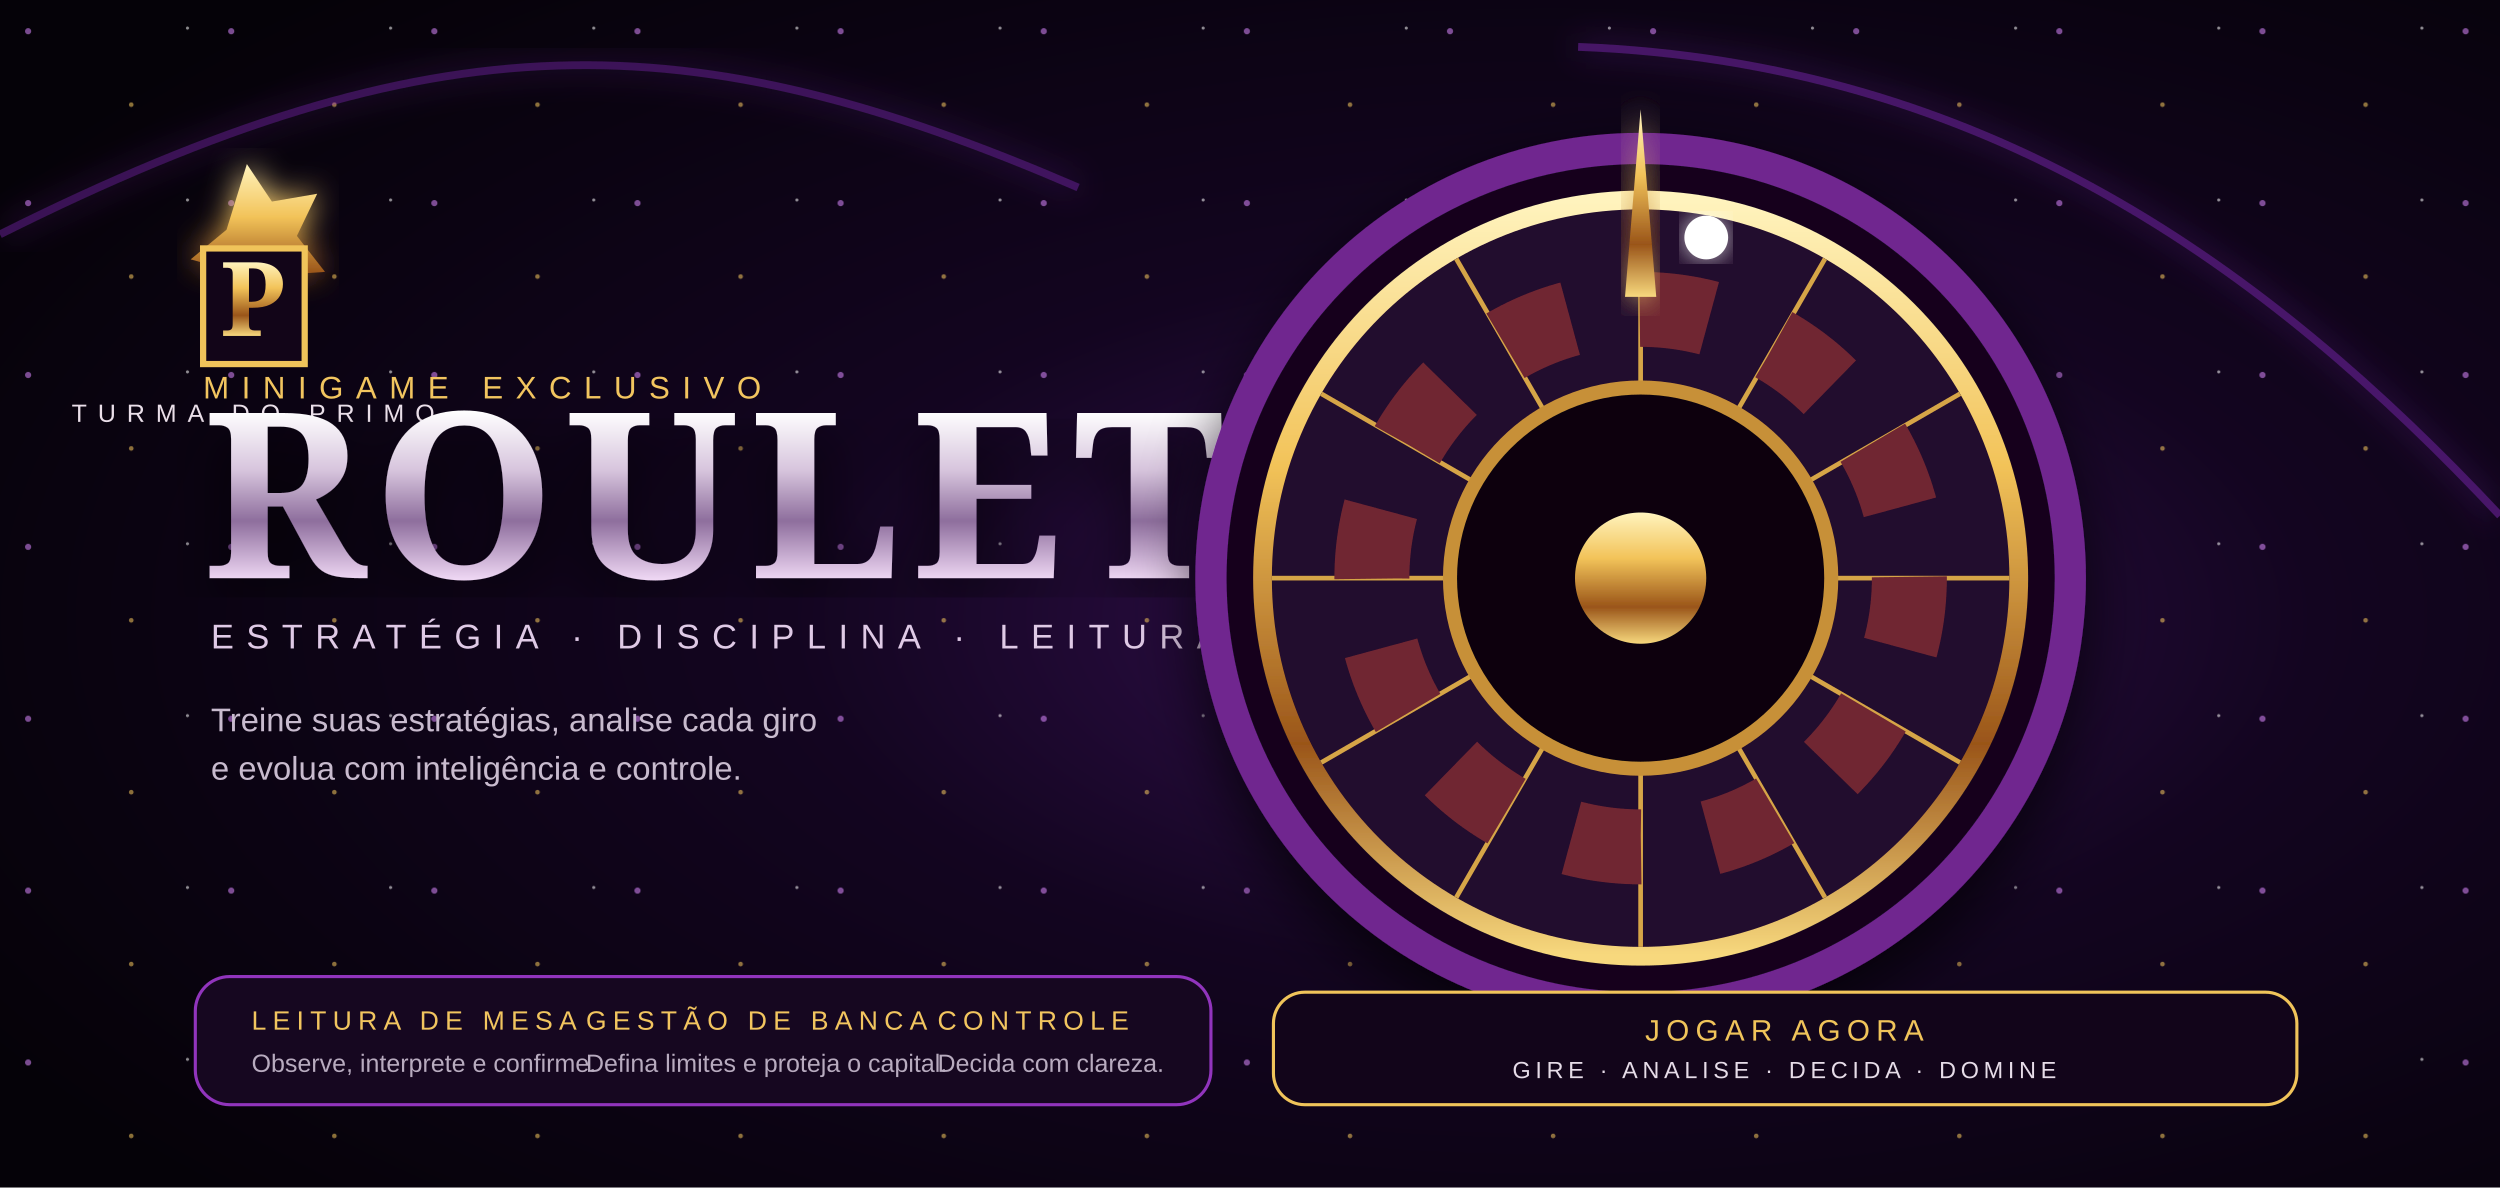
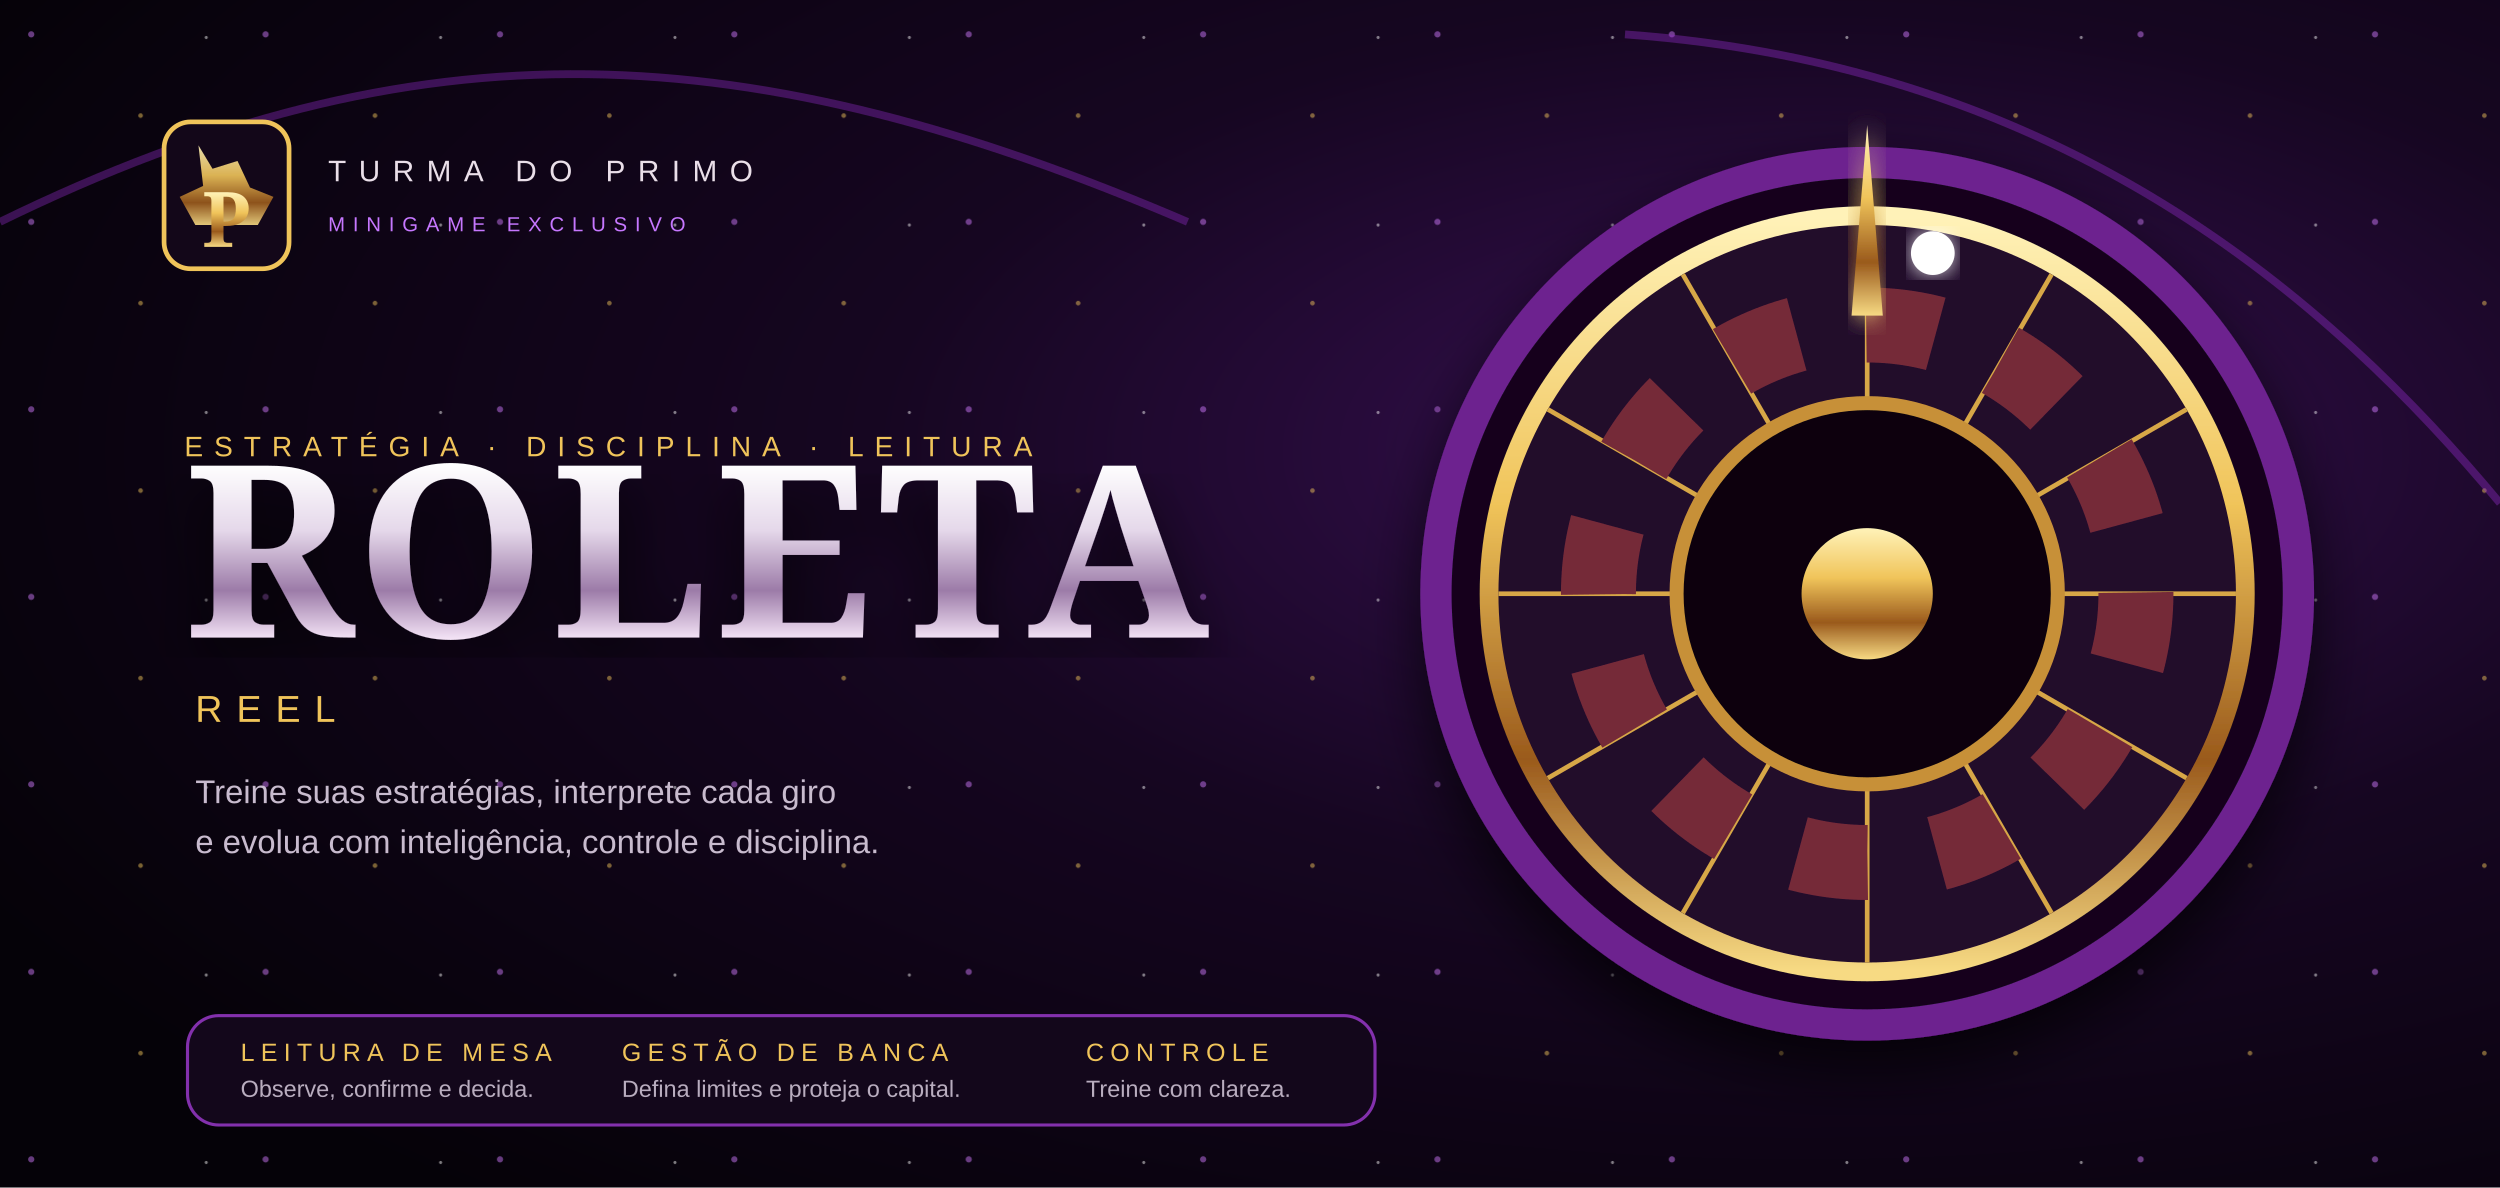
- <svg xmlns="http://www.w3.org/2000/svg" viewBox="0 0 1600 760" role="img" aria-labelledby="t d">
+ <svg xmlns="http://www.w3.org/2000/svg" viewBox="0 0 1600 760" role="img" aria-labelledby="title desc">
  <defs>
-     <radialGradient id="bg" cx="62%" cy="52%" r="72%">
-       <stop stop-color="#351052" />
-       <stop offset=".42" stop-color="#130520" />
+     <radialGradient id="bg" cx="72%" cy="38%" r="82%">
+       <stop stop-color="#371052" />
+       <stop offset=".45" stop-color="#160621" />
      <stop offset="1" stop-color="#050208" />
    </radialGradient>
    <linearGradient id="gold" x1="0" y1="0" x2="0" y2="1">
-       <stop stop-color="#fff3bd" />
-       <stop offset=".35" stop-color="#f2c359" />
-       <stop offset=".72" stop-color="#9a5519" />
-       <stop offset="1" stop-color="#f7d87d" />
+       <stop stop-color="#fff2b8" />
+       <stop offset=".38" stop-color="#f0c45a" />
+       <stop offset=".72" stop-color="#9a5a1c" />
+       <stop offset="1" stop-color="#f7da83" />
    </linearGradient>
    <linearGradient id="silver" x1="0" y1="0" x2="0" y2="1">
      <stop stop-color="#fff" />
-       <stop offset=".35" stop-color="#d7c5dd" />
-       <stop offset=".65" stop-color="#8e6e9d" />
-       <stop offset="1" stop-color="#f0d9f5" />
+       <stop offset=".38" stop-color="#e5d8ea" />
+       <stop offset=".72" stop-color="#9c7ba8" />
+       <stop offset="1" stop-color="#f5e5f7" />
    </linearGradient>
    <filter id="glow">
-       <feGaussianBlur stdDeviation="10" result="b" />
+       <feGaussianBlur stdDeviation="8" result="b" />
      <feMerge>
        <feMergeNode in="b" />
        <feMergeNode in="SourceGraphic" />
      </feMerge>
    </filter>
    <filter id="shadow">
-       <feDropShadow dx="0" dy="16" stdDeviation="20" flood-color="#000" flood-opacity=".72" />
+       <feDropShadow dx="0" dy="18" stdDeviation="20" flood-color="#000" flood-opacity=".72" />
    </filter>
-     <pattern id="stars" width="130" height="110" patternUnits="userSpaceOnUse">
-       <circle cx="18" cy="20" r="2" fill="#d887ff" />
-       <circle cx="84" cy="67" r="1.5" fill="#f4c65c" />
-       <circle cx="120" cy="18" r="1" fill="#fff" />
+     <pattern id="stars" width="150" height="120" patternUnits="userSpaceOnUse">
+       <circle cx="20" cy="22" r="2" fill="#cf79ff" />
+       <circle cx="90" cy="74" r="1.5" fill="#f0c45a" />
+       <circle cx="132" cy="24" r="1" fill="#fff" />
    </pattern>
  </defs>
  <rect width="1600" height="760" fill="url(#bg)" />
-   <rect width="1600" height="760" fill="url(#stars)" opacity=".55" />
-   <path d="M0 150C280 10 440 12 690 120" fill="none" stroke="#9b31df" stroke-width="5" opacity=".35" filter="url(#glow)" />
-   <path d="M1010 30C1270 40 1450 170 1600 330" fill="none" stroke="#9b31df" stroke-width="5" opacity=".4" filter="url(#glow)" />
-   <g transform="translate(90 70)">
-     <path d="M68 35l16 24 29-5-13 27 18 23-30 2-16 26-11-28-29-8 23-19z" fill="url(#gold)" filter="url(#glow)" />
-     <path d="M40 89h65v74H40z" rx="8" fill="#120518" stroke="#f0c45a" stroke-width="4" />
-     <text x="72" y="145" text-anchor="middle" font-family="Georgia" font-weight="700" font-size="66" fill="url(#gold)">P</text>
-     <text x="72" y="200" text-anchor="middle" font-family="Arial" font-size="16" letter-spacing="7" fill="#eadfe9">TURMA DO PRIMO</text>
+   <rect width="1600" height="760" fill="url(#stars)" opacity=".48" />
+   <path d="M0 142C270 10 480 22 760 142" fill="none" stroke="#8f2bc5" stroke-width="5" opacity=".38" />
+   <path d="M1040 22C1320 42 1490 190 1600 322" fill="none" stroke="#8f2bc5" stroke-width="5" opacity=".4" />
+   <g transform="translate(105 78)">
+     <rect width="80" height="94" rx="17" fill="#130719" stroke="#f0c45a" stroke-width="3" />
+     <path d="M22 15 31 30 47 25 55 42 70 48 60 66 20 66 10 48 25 41Z" fill="url(#gold)" opacity=".9" />
+     <text x="40" y="80" text-anchor="middle" font-family="Georgia" font-weight="700" font-size="49" fill="url(#gold)">P</text>
+     <text x="105" y="38" font-family="Arial" font-size="19" letter-spacing="8" fill="#eadfe9">TURMA DO PRIMO</text>
+     <text x="105" y="70" font-family="Arial" font-size="13" letter-spacing="5" fill="#c677ff">MINIGAME EXCLUSIVO</text>
  </g>
-   <g font-family="Arial" transform="translate(130 255)">
-     <text x="0" y="0" font-size="20" letter-spacing="8" fill="#f2c55f">MINIGAME EXCLUSIVO</text>
-     <text x="0" y="115" font-family="Georgia" font-weight="700" font-size="148" letter-spacing="7" fill="url(#silver)" filter="url(#shadow)">ROULETA</text>
-     <text x="5" y="160" font-size="22" letter-spacing="8" fill="#dfcae6">ESTRATÉGIA · DISCIPLINA · LEITURA</text>
-     <text x="5" y="213" font-size="21" fill="#c8bbce">Treine suas estratégias, analise cada giro</text>
-     <text x="5" y="244" font-size="21" fill="#c8bbce">e evolua com inteligência e controle.</text>
+   <g transform="translate(118 292)" font-family="Arial">
+     <text x="0" y="0" font-size="18" letter-spacing="7" fill="#f0c45a">ESTRATÉGIA · DISCIPLINA · LEITURA</text>
+     <text x="0" y="116" font-family="Georgia" font-weight="700" font-size="154" letter-spacing="4" fill="url(#silver)" filter="url(#shadow)">ROLETA</text>
+     <text x="7" y="170" font-size="24" letter-spacing="9" fill="#f0c45a">REEL</text>
+     <text x="7" y="222" font-size="21" fill="#c8bbce">Treine suas estratégias, interprete cada giro</text>
+     <text x="7" y="254" font-size="21" fill="#c8bbce">e evolua com inteligência, controle e disciplina.</text>
  </g>
-   <g transform="translate(1050 370)" filter="url(#shadow)">
-     <circle r="275" fill="#15061e" stroke="#6f258f" stroke-width="20" />
-     <circle r="242" fill="#220b2d" stroke="url(#gold)" stroke-width="12" />
-     <g stroke="#d6a547" stroke-width="3">
+   <g transform="translate(1195 380)" filter="url(#shadow)">
+     <circle r="276" fill="#14061d" stroke="#6d238f" stroke-width="20" />
+     <circle r="242" fill="#210b2c" stroke="url(#gold)" stroke-width="12" />
+     <g stroke="#d7a746" stroke-width="3">
      <path d="M0-236V-92" />
      <path transform="rotate(30)" d="M0-236V-92" />
      <path transform="rotate(60)" d="M0-236V-92" />
      <path transform="rotate(90)" d="M0-236V-92" />
      <path transform="rotate(120)" d="M0-236V-92" />
      <path transform="rotate(150)" d="M0-236V-92" />
      <path transform="rotate(180)" d="M0-236V-92" />
      <path transform="rotate(210)" d="M0-236V-92" />
      <path transform="rotate(240)" d="M0-236V-92" />
      <path transform="rotate(270)" d="M0-236V-92" />
      <path transform="rotate(300)" d="M0-236V-92" />
      <path transform="rotate(330)" d="M0-236V-92" />
    </g>
-     <circle r="172" fill="none" stroke="#6f2631" stroke-width="48" stroke-dasharray="45 45" />
-     <circle r="122" fill="#09030e" stroke="#c79038" stroke-width="9" />
+     <circle r="172" fill="none" stroke="#742a38" stroke-width="48" stroke-dasharray="45 45" />
+     <circle r="122" fill="#08030d" stroke="#c79038" stroke-width="9" />
    <circle r="42" fill="url(#gold)" />
-     <path d="M-10-180L0-300 10-180z" fill="url(#gold)" filter="url(#glow)" />
+     <path d="M-10-178 0-300 10-178Z" fill="url(#gold)" filter="url(#glow)" />
    <circle cx="42" cy="-218" r="14" fill="#fff" filter="url(#glow)" />
  </g>
-   <g transform="translate(125 625)" font-family="Arial">
-     <rect width="650" height="82" rx="22" fill="#160720" stroke="#9134bd" stroke-width="2" />
-     <text x="36" y="34" font-size="17" letter-spacing="4" fill="#f2c55f">LEITURA DE MESA</text>
-     <text x="36" y="61" font-size="16" fill="#b8abbf">Observe, interprete e confirme.</text>
-     <text x="250" y="34" font-size="17" letter-spacing="4" fill="#f2c55f">GESTÃO DE BANCA</text>
-     <text x="250" y="61" font-size="16" fill="#b8abbf">Defina limites e proteja o capital.</text>
-     <text x="475" y="34" font-size="17" letter-spacing="4" fill="#f2c55f">CONTROLE</text>
-     <text x="475" y="61" font-size="16" fill="#b8abbf">Decida com clareza.</text>
-   </g>
-   <g transform="translate(815 635)" font-family="Arial">
-     <rect width="655" height="72" rx="20" fill="#12051a" stroke="#f0c45a" stroke-width="2" />
-     <text x="327" y="31" text-anchor="middle" font-size="19" letter-spacing="4" fill="#f0c45a">JOGAR AGORA</text>
-     <text x="327" y="55" text-anchor="middle" font-size="15" letter-spacing="3" fill="#e6dce8">GIRE · ANALISE · DECIDA · DOMINE</text>
+   <g transform="translate(120 650)" font-family="Arial">
+     <rect width="760" height="70" rx="20" fill="#13071b" stroke="#8330ad" stroke-width="2" />
+     <text x="34" y="29" font-size="16" letter-spacing="4" fill="#f0c45a">LEITURA DE MESA</text>
+     <text x="34" y="52" font-size="15" fill="#b9adbf">Observe, confirme e decida.</text>
+     <text x="278" y="29" font-size="16" letter-spacing="4" fill="#f0c45a">GESTÃO DE BANCA</text>
+     <text x="278" y="52" font-size="15" fill="#b9adbf">Defina limites e proteja o capital.</text>
+     <text x="575" y="29" font-size="16" letter-spacing="4" fill="#f0c45a">CONTROLE</text>
+     <text x="575" y="52" font-size="15" fill="#b9adbf">Treine com clareza.</text>
  </g>
</svg>
